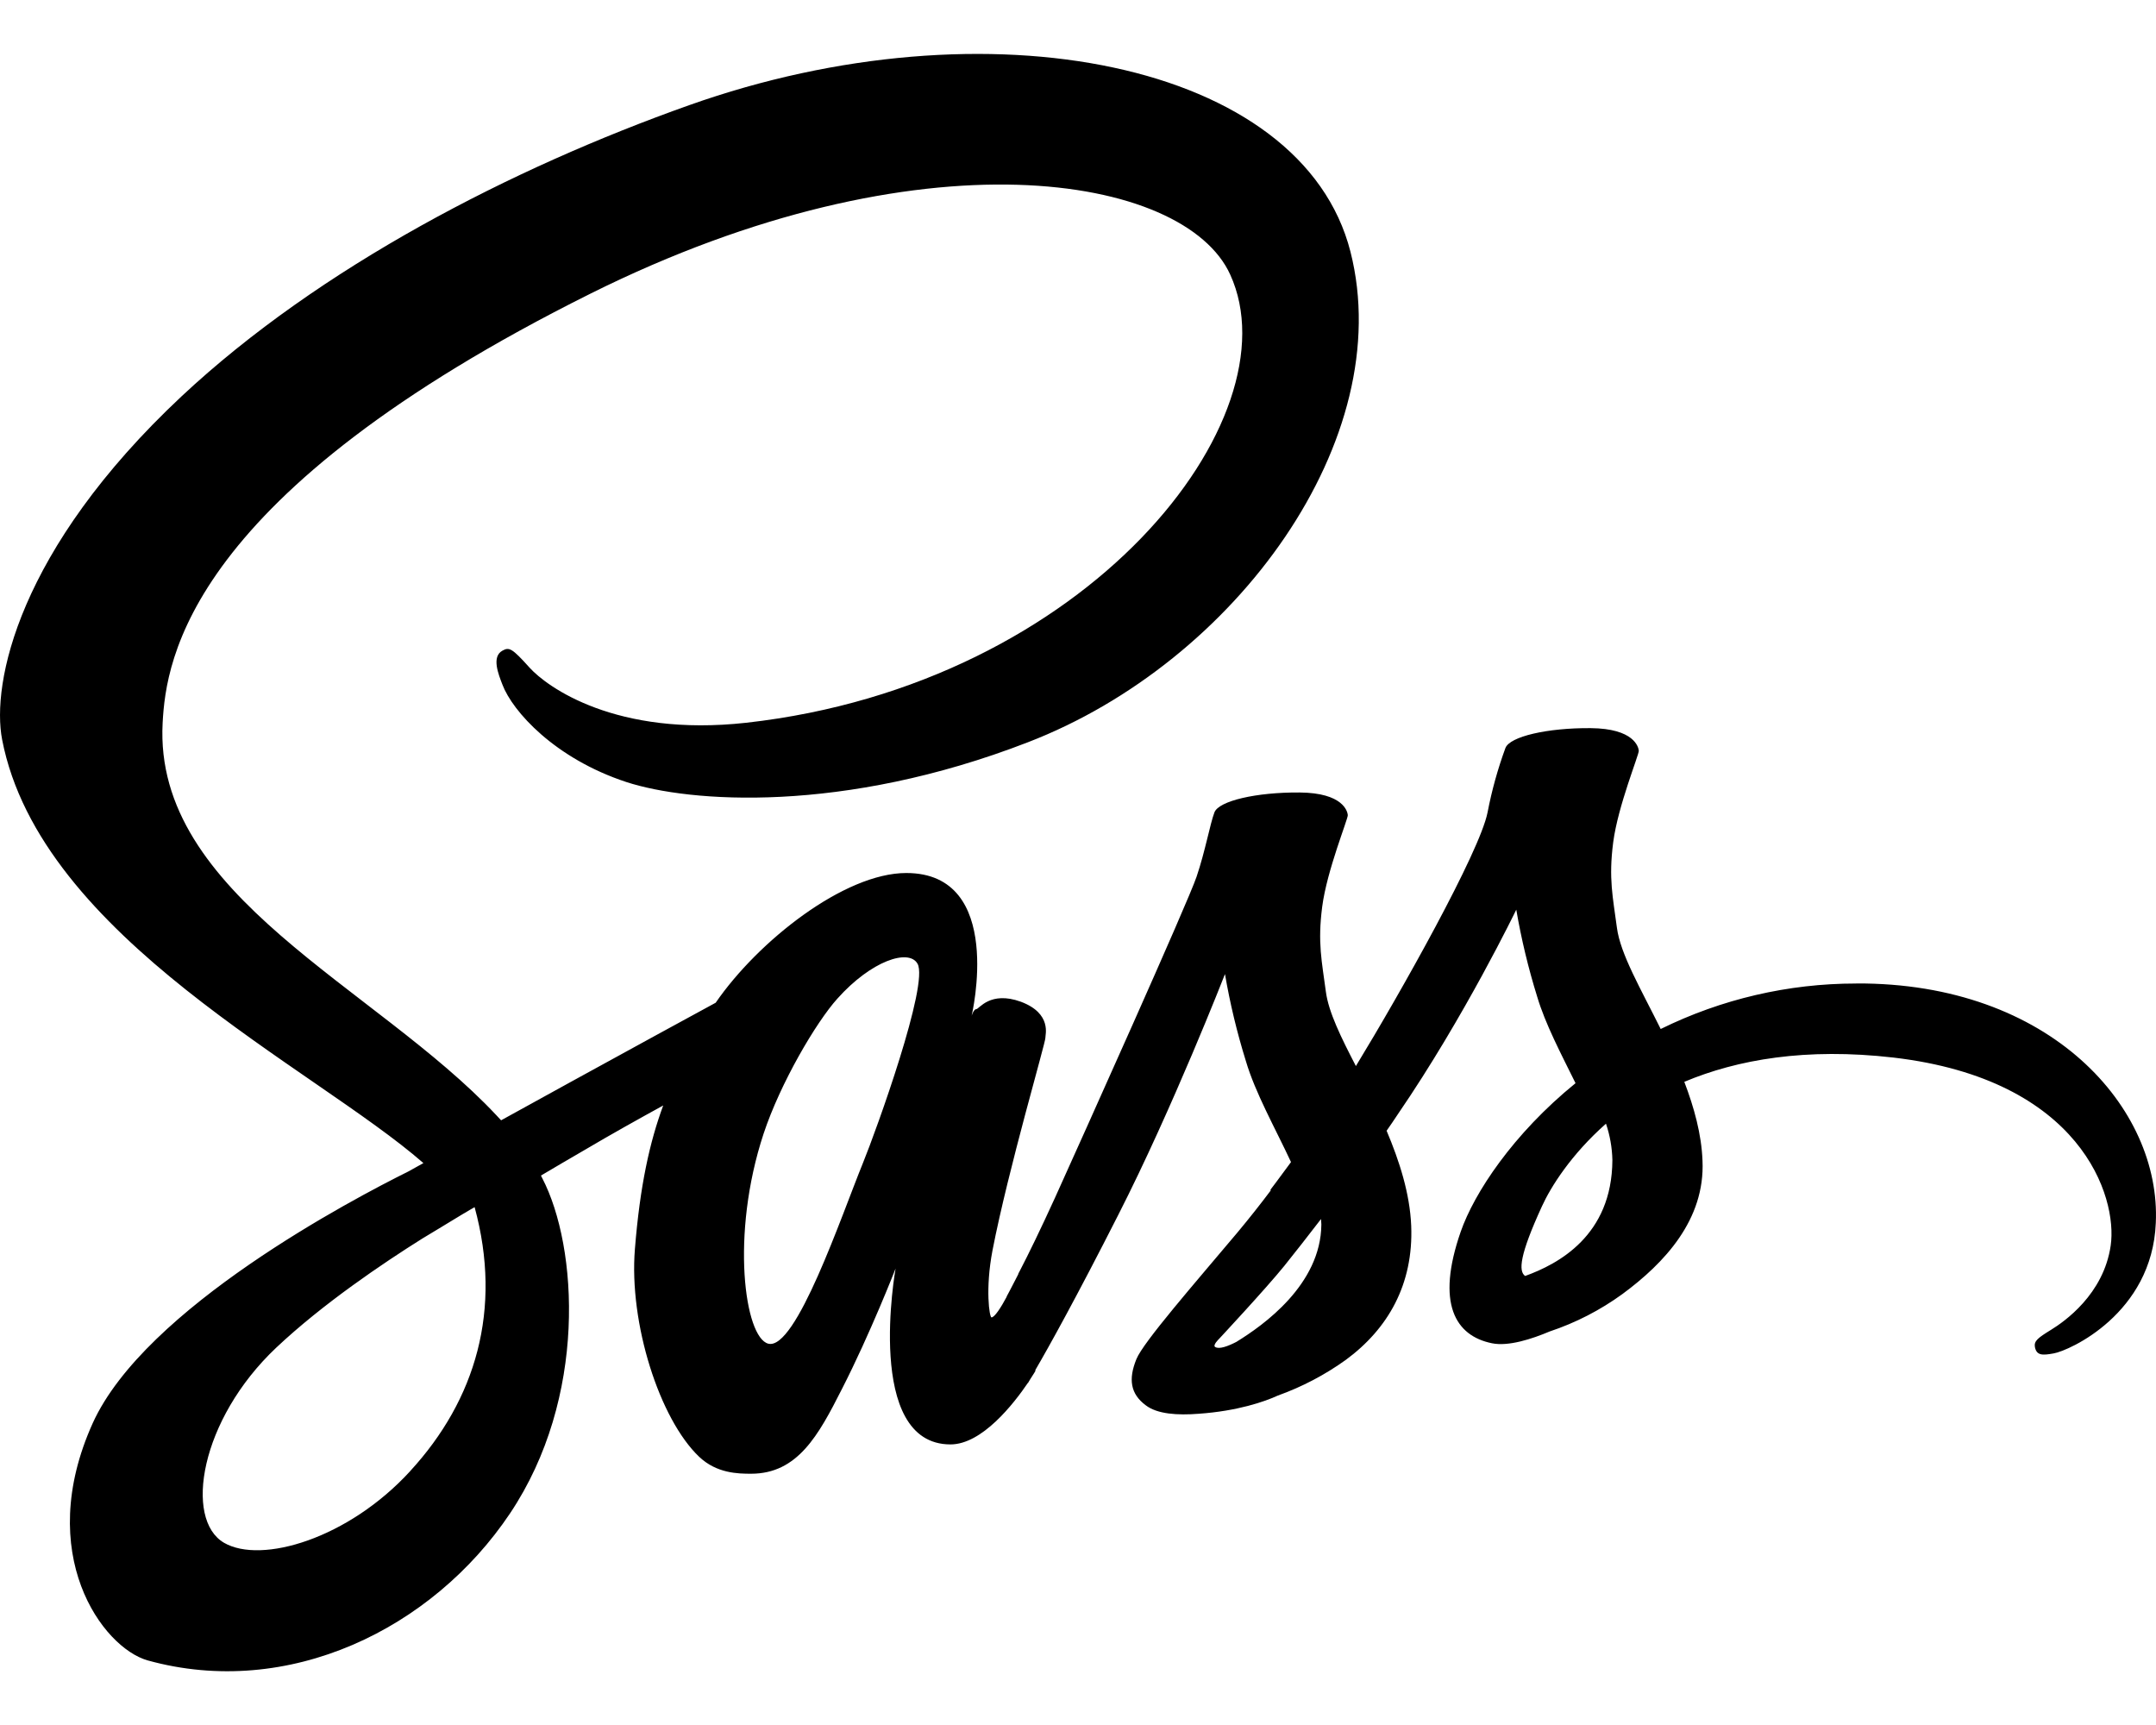
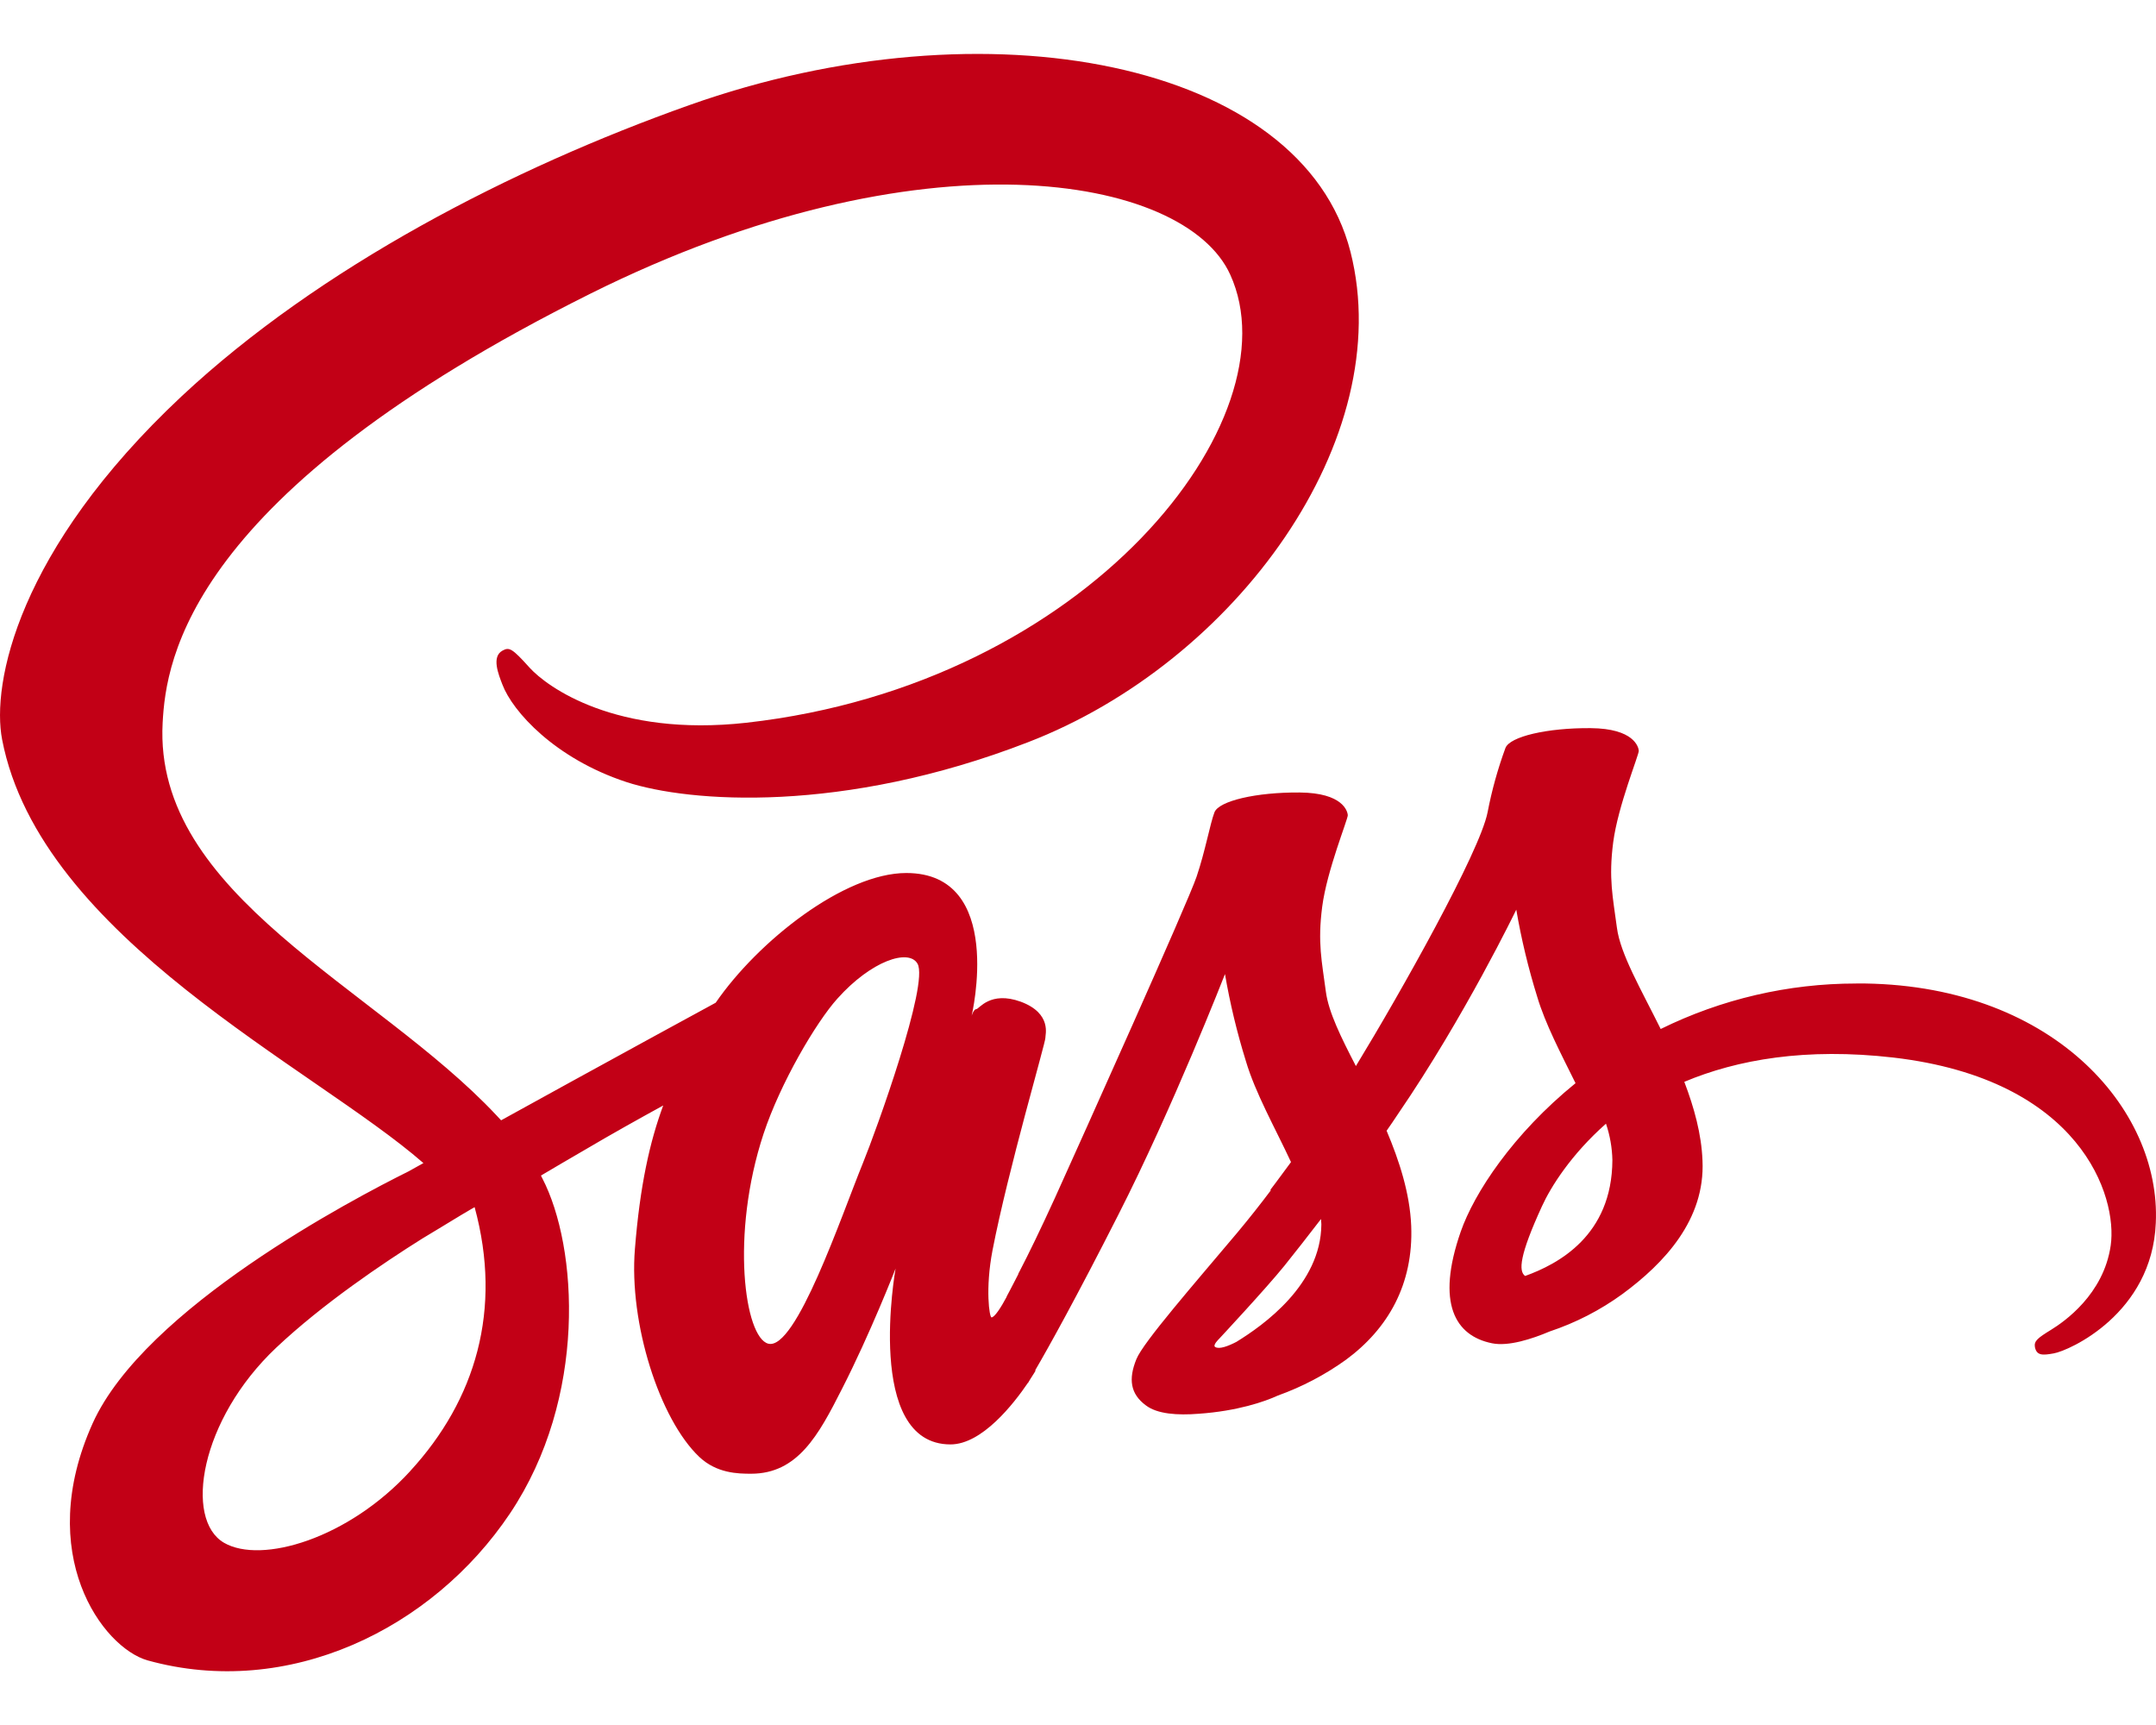
<svg xmlns="http://www.w3.org/2000/svg" viewBox="0 0 640 512">
-   <path d="M301.84 378.92c-.3.6-.6 1.08 0 0zm249.13-87a131.16 131.16 0 0 0-58 13.5c-5.9-11.9-12-22.3-13-30.1-1.2-9.1-2.5-14.5-1.1-25.3s7.7-26.1 7.6-27.2-1.4-6.6-14.3-6.7-24 2.5-25.29 5.9a122.83 122.83 0 0 0-5.3 19.1c-2.3 11.7-25.79 53.5-39.09 75.3-4.4-8.5-8.1-16-8.9-22-1.2-9.1-2.5-14.5-1.1-25.3s7.7-26.1 7.6-27.2-1.4-6.6-14.29-6.7-24 2.5-25.3 5.9-2.7 11.4-5.3 19.1-33.89 77.3-42.08 95.4c-4.2 9.2-7.8 16.6-10.4 21.6-.4.8-.7 1.3-.9 1.7.3-.5.5-1 .5-.8-2.2 4.3-3.5 6.7-3.5 6.7v.1c-1.7 3.2-3.6 6.1-4.5 6.1-.6 0-1.9-8.4.3-19.9 4.7-24.2 15.8-61.8 15.7-63.1-.1-.7 2.1-7.2-7.3-10.7-9.1-3.3-12.4 2.2-13.2 2.2s-1.4 2-1.4 2 10.1-42.4-19.39-42.4c-18.4 0-44 20.2-56.58 38.5-7.9 4.3-25 13.6-43 23.5-6.9 3.8-14 7.7-20.7 11.4-.5-.5-.9-1-1.4-1.5-35.79-38.2-101.87-65.2-99.07-116.5 1-18.7 7.5-67.8 127.07-127.4 98-48.8 176.35-35.4 189.84-5.6 19.4 42.5-41.89 121.6-143.66 133-38.79 4.3-59.18-10.7-64.28-16.3-5.3-5.9-6.1-6.2-8.1-5.1-3.3 1.8-1.2 7 0 10.1 3 7.9 15.5 21.9 36.79 28.9 18.7 6.1 64.18 9.5 119.17-11.8 61.78-23.8 109.87-90.1 95.77-145.6C386.52 18.32 293-.18 204.57 31.22c-52.69 18.7-109.67 48.1-150.66 86.4-48.69 45.6-56.48 85.3-53.28 101.9 11.39 58.9 92.57 97.3 125.06 125.7-1.6.9-3.1 1.7-4.5 2.5-16.29 8.1-78.18 40.5-93.67 74.7-17.5 38.8 2.9 66.6 16.29 70.4 41.79 11.6 84.58-9.3 107.57-43.6s20.2-79.1 9.6-99.5c-.1-.3-.3-.5-.4-.8 4.2-2.5 8.5-5 12.8-7.5 8.29-4.9 16.39-9.4 23.49-13.3-4 10.8-6.9 23.8-8.4 42.6-1.8 22 7.3 50.5 19.1 61.7 5.2 4.9 11.49 5 15.39 5 13.8 0 20-11.4 26.89-25 8.5-16.6 16-35.9 16-35.9s-9.4 52.2 16.3 52.2c9.39 0 18.79-12.1 23-18.3v.1s.2-.4.7-1.2c1-1.5 1.5-2.4 1.5-2.4v-.3c3.8-6.5 12.1-21.4 24.59-46 16.2-31.8 31.69-71.5 31.69-71.5a201.24 201.24 0 0 0 6.2 25.8c2.8 9.5 8.7 19.9 13.4 30-3.8 5.2-6.1 8.2-6.1 8.2a.31.31 0 0 0 .1.2c-3 4-6.4 8.3-9.9 12.5-12.79 15.2-28 32.6-30 37.6-2.4 5.9-1.8 10.3 2.8 13.7 3.4 2.6 9.4 3 15.69 2.5 11.5-.8 19.6-3.6 23.5-5.4a82.2 82.2 0 0 0 20.19-10.6c12.5-9.2 20.1-22.4 19.4-39.8-.4-9.6-3.5-19.2-7.3-28.2 1.1-1.6 2.3-3.3 3.4-5C434.8 301.72 450.1 270 450.1 270a201.24 201.24 0 0 0 6.2 25.8c2.4 8.1 7.09 17 11.39 25.7-18.59 15.1-30.09 32.6-34.09 44.1-7.4 21.3-1.6 30.9 9.3 33.1 4.9 1 11.9-1.3 17.1-3.5a79.46 79.46 0 0 0 21.59-11.1c12.5-9.2 24.59-22.1 23.79-39.6-.3-7.9-2.5-15.8-5.4-23.4 15.7-6.6 36.09-10.2 62.09-7.2 55.68 6.5 66.58 41.3 64.48 55.8s-13.8 22.6-17.7 25-5.1 3.3-4.8 5.1c.5 2.6 2.3 2.5 5.6 1.9 4.6-.8 29.19-11.8 30.29-38.7 1.6-34-31.09-71.4-89-71.1zm-429.18 144.7c-18.39 20.1-44.19 27.7-55.28 21.3C54.61 451 59.31 421.42 82 400c13.8-13 31.59-25 43.39-32.4 2.7-1.6 6.6-4 11.4-6.9.8-.5 1.2-.7 1.2-.7.9-.6 1.9-1.1 2.9-1.7 8.29 30.4.3 57.2-19.1 78.3zm134.36-91.4c-6.4 15.7-19.89 55.7-28.09 53.6-7-1.8-11.3-32.3-1.4-62.3 5-15.1 15.6-33.1 21.9-40.1 10.09-11.3 21.19-14.9 23.79-10.4 3.5 5.9-12.2 49.4-16.2 59.2zm111 53c-2.7 1.4-5.2 2.3-6.4 1.6-.9-.5 1.1-2.4 1.1-2.4s13.9-14.9 19.4-21.7c3.2-4 6.9-8.7 10.89-13.9 0 .5.1 1 .1 1.6-.13 17.9-17.32 30-25.12 34.8zm85.58-19.5c-2-1.4-1.7-6.1 5-20.7 2.6-5.7 8.59-15.3 19-24.5a36.18 36.18 0 0 1 1.9 10.8c-.1 22.5-16.2 30.9-25.89 34.4z" />
+   <path d="M301.84 378.92c-.3.6-.6 1.08 0 0zm249.13-87a131.16 131.16 0 0 0-58 13.5c-5.9-11.9-12-22.3-13-30.1-1.2-9.1-2.5-14.5-1.1-25.3s7.7-26.1 7.6-27.2-1.4-6.6-14.3-6.7-24 2.5-25.29 5.9a122.83 122.83 0 0 0-5.3 19.1c-2.3 11.7-25.79 53.5-39.09 75.3-4.4-8.5-8.1-16-8.9-22-1.2-9.1-2.5-14.5-1.1-25.3s7.7-26.1 7.6-27.2-1.4-6.6-14.29-6.7-24 2.5-25.3 5.9-2.7 11.4-5.3 19.1-33.89 77.3-42.08 95.4c-4.2 9.2-7.8 16.6-10.4 21.6-.4.8-.7 1.3-.9 1.7.3-.5.5-1 .5-.8-2.2 4.3-3.5 6.7-3.5 6.7v.1c-1.7 3.2-3.6 6.1-4.5 6.1-.6 0-1.9-8.4.3-19.9 4.7-24.2 15.8-61.8 15.7-63.1-.1-.7 2.1-7.2-7.3-10.7-9.1-3.3-12.4 2.2-13.2 2.2s-1.4 2-1.4 2 10.1-42.4-19.39-42.4c-18.4 0-44 20.2-56.58 38.5-7.9 4.3-25 13.6-43 23.5-6.9 3.8-14 7.7-20.7 11.4-.5-.5-.9-1-1.4-1.5-35.79-38.2-101.87-65.2-99.07-116.5 1-18.7 7.5-67.8 127.07-127.4 98-48.8 176.35-35.4 189.84-5.6 19.4 42.5-41.89 121.6-143.66 133-38.79 4.3-59.18-10.7-64.28-16.3-5.3-5.9-6.1-6.2-8.1-5.1-3.3 1.8-1.2 7 0 10.1 3 7.9 15.5 21.9 36.79 28.9 18.7 6.1 64.18 9.5 119.17-11.8 61.78-23.8 109.87-90.1 95.77-145.6C386.52 18.32 293-.18 204.57 31.22c-52.69 18.7-109.67 48.1-150.66 86.4-48.69 45.6-56.48 85.3-53.28 101.9 11.39 58.9 92.57 97.3 125.06 125.7-1.6.9-3.1 1.7-4.5 2.5-16.29 8.1-78.18 40.5-93.67 74.7-17.5 38.8 2.9 66.6 16.29 70.4 41.79 11.6 84.58-9.3 107.57-43.6s20.2-79.1 9.6-99.5c-.1-.3-.3-.5-.4-.8 4.2-2.5 8.5-5 12.8-7.5 8.29-4.9 16.39-9.4 23.49-13.3-4 10.8-6.9 23.8-8.4 42.6-1.8 22 7.3 50.5 19.1 61.7 5.2 4.9 11.49 5 15.39 5 13.8 0 20-11.4 26.89-25 8.5-16.6 16-35.9 16-35.9s-9.4 52.2 16.3 52.2c9.39 0 18.79-12.1 23-18.3v.1s.2-.4.7-1.2c1-1.5 1.5-2.4 1.5-2.4v-.3c3.8-6.5 12.1-21.4 24.59-46 16.2-31.8 31.69-71.5 31.69-71.5a201.24 201.24 0 0 0 6.2 25.8c2.8 9.5 8.7 19.9 13.4 30-3.8 5.2-6.1 8.2-6.1 8.2a.31.31 0 0 0 .1.2c-3 4-6.4 8.3-9.9 12.5-12.79 15.2-28 32.6-30 37.6-2.4 5.9-1.8 10.3 2.8 13.7 3.4 2.6 9.4 3 15.69 2.5 11.5-.8 19.6-3.6 23.5-5.4a82.2 82.2 0 0 0 20.19-10.6c12.5-9.2 20.1-22.4 19.4-39.8-.4-9.6-3.5-19.2-7.3-28.2 1.1-1.6 2.3-3.3 3.4-5C434.8 301.72 450.1 270 450.1 270a201.24 201.24 0 0 0 6.2 25.8c2.4 8.1 7.09 17 11.39 25.7-18.59 15.1-30.09 32.6-34.09 44.1-7.4 21.3-1.6 30.9 9.3 33.1 4.9 1 11.9-1.3 17.1-3.5a79.46 79.46 0 0 0 21.59-11.1c12.5-9.2 24.59-22.1 23.79-39.6-.3-7.9-2.5-15.8-5.4-23.4 15.7-6.6 36.09-10.2 62.09-7.2 55.68 6.5 66.58 41.3 64.48 55.8s-13.8 22.6-17.7 25-5.1 3.3-4.8 5.1c.5 2.6 2.3 2.5 5.6 1.9 4.6-.8 29.19-11.8 30.29-38.7 1.6-34-31.09-71.4-89-71.1zm-429.18 144.7c-18.39 20.1-44.19 27.7-55.28 21.3C54.61 451 59.31 421.42 82 400c13.8-13 31.59-25 43.39-32.4 2.7-1.6 6.6-4 11.4-6.9.8-.5 1.2-.7 1.2-.7.9-.6 1.9-1.1 2.9-1.7 8.29 30.4.3 57.2-19.1 78.3zm134.36-91.4c-6.4 15.7-19.89 55.7-28.09 53.6-7-1.8-11.3-32.3-1.4-62.3 5-15.1 15.6-33.1 21.9-40.1 10.09-11.3 21.19-14.9 23.79-10.4 3.5 5.9-12.2 49.4-16.2 59.2zm111 53c-2.7 1.4-5.2 2.3-6.4 1.6-.9-.5 1.1-2.4 1.1-2.4s13.9-14.9 19.4-21.7c3.2-4 6.9-8.7 10.89-13.9 0 .5.1 1 .1 1.6-.13 17.9-17.32 30-25.12 34.8zm85.58-19.5c-2-1.4-1.7-6.1 5-20.7 2.6-5.7 8.59-15.3 19-24.5a36.18 36.18 0 0 1 1.9 10.8c-.1 22.5-16.2 30.9-25.89 34.4z" fill="#c20016" />
</svg>
